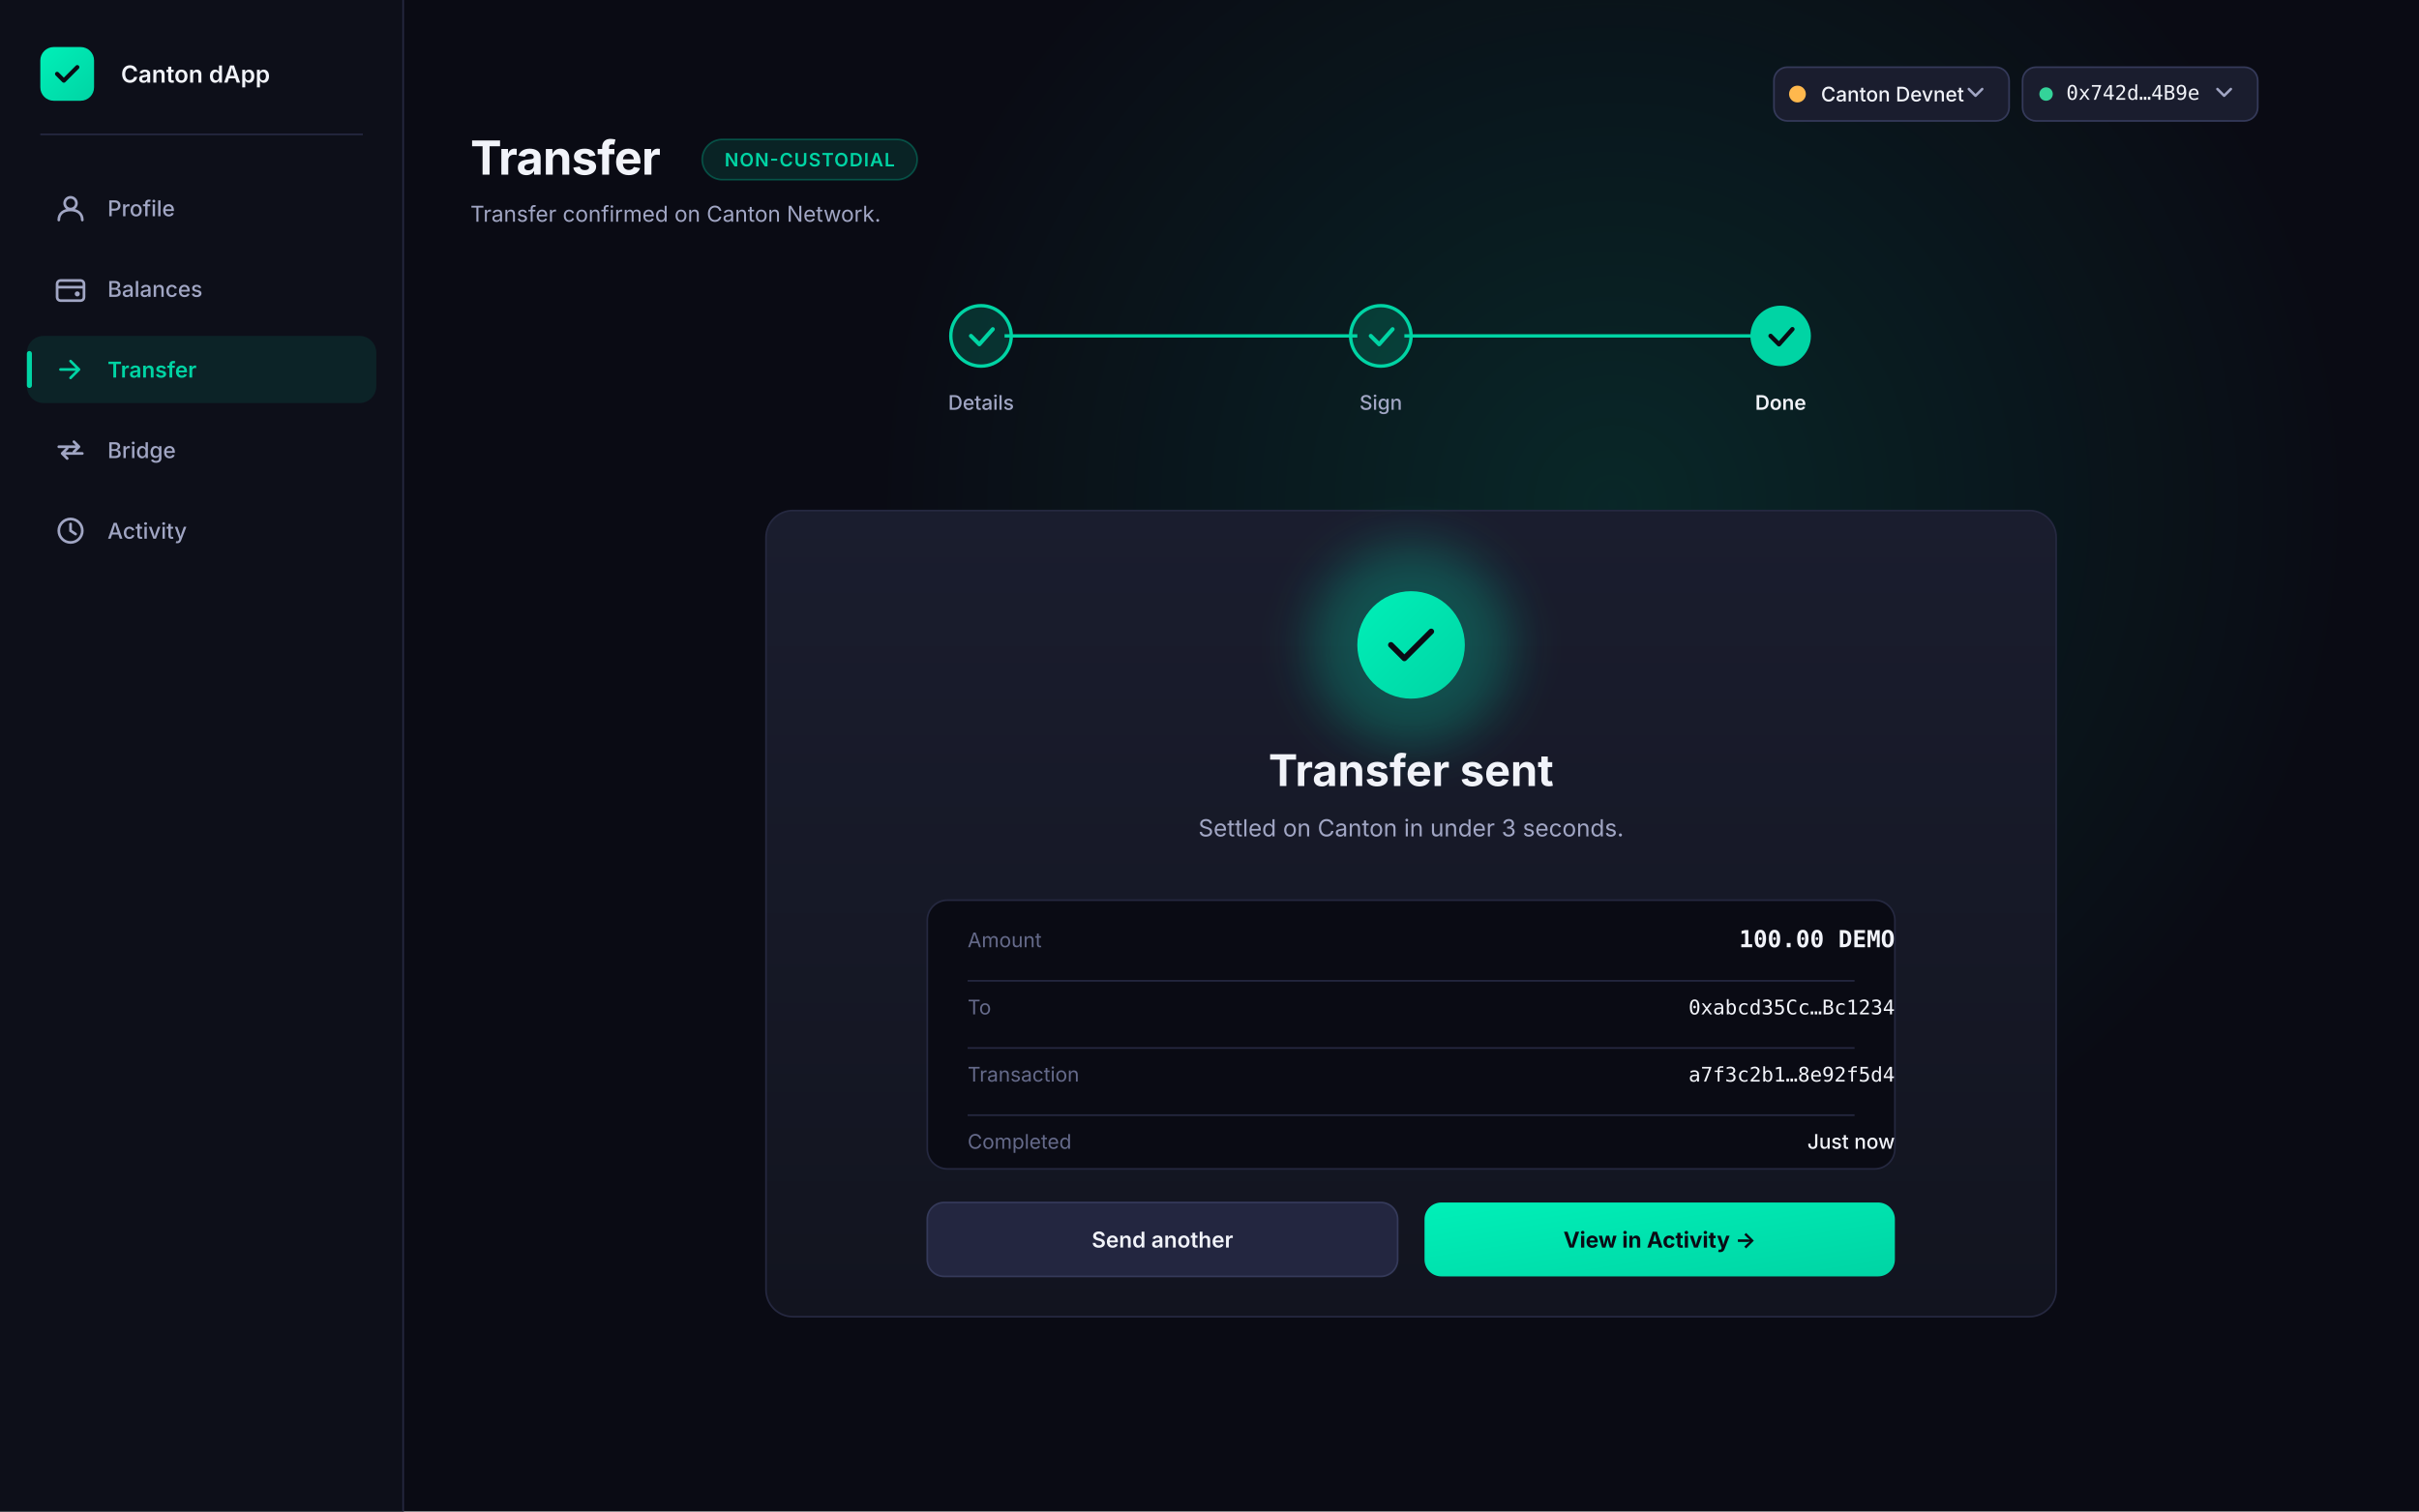
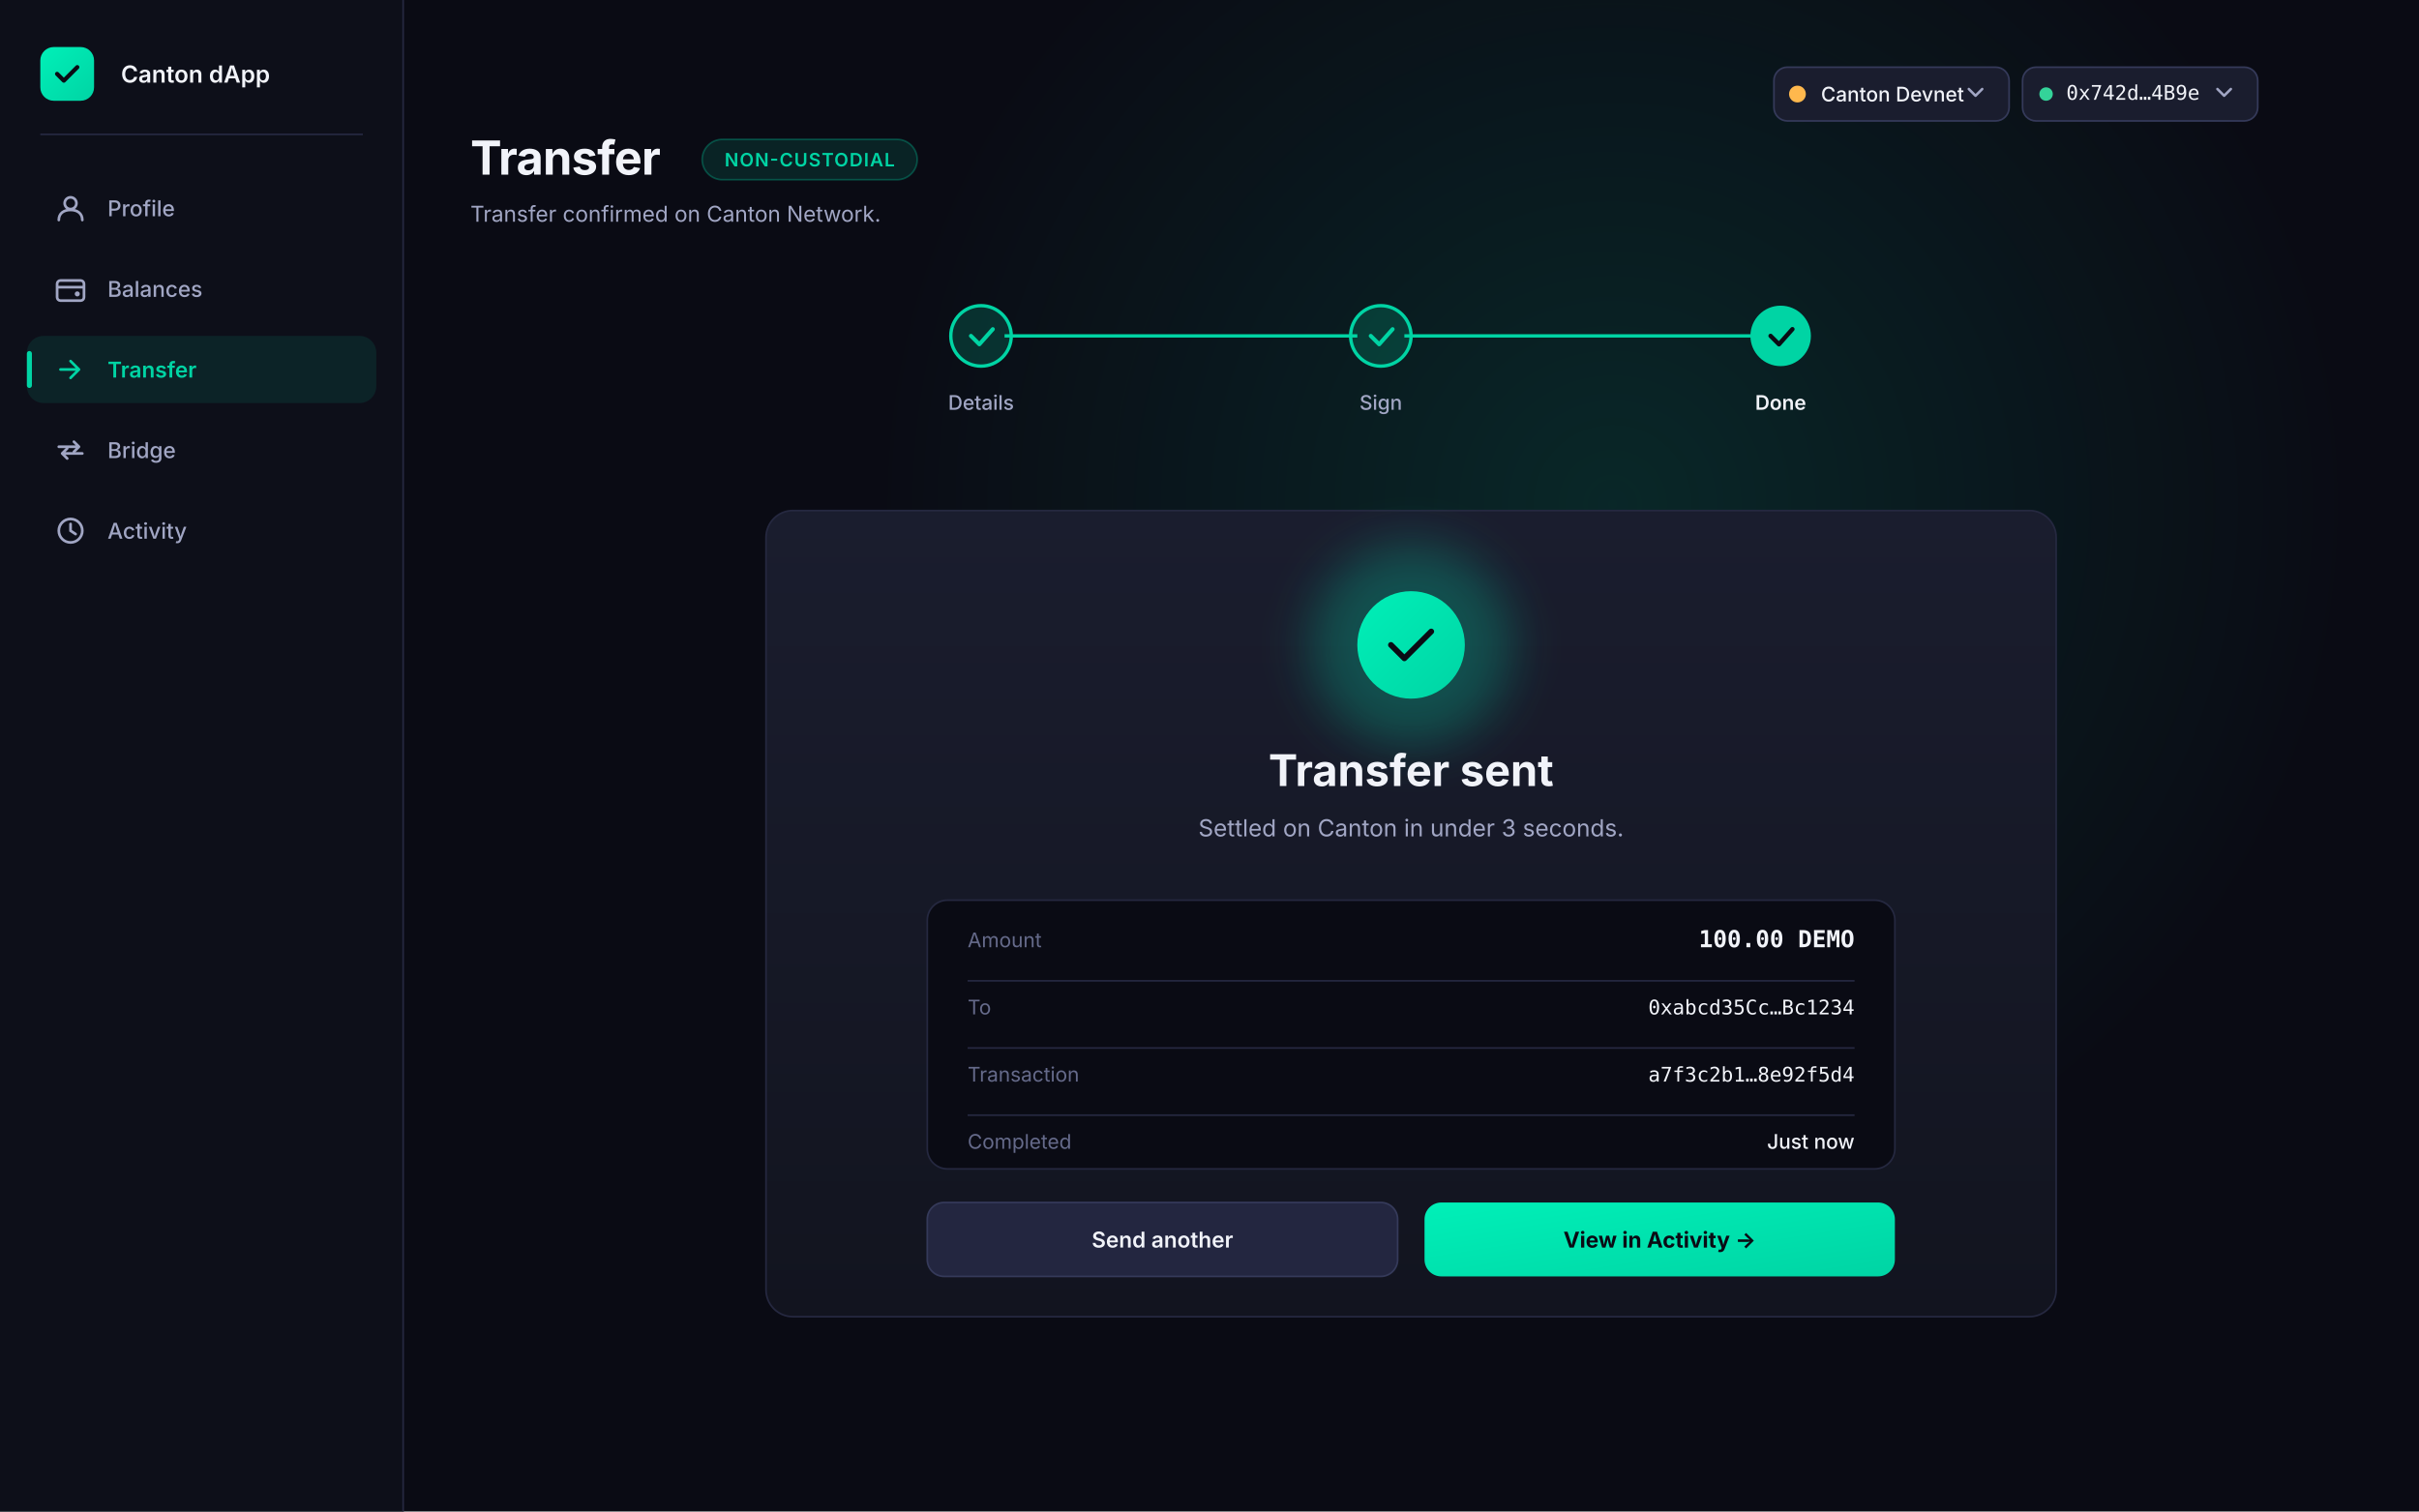
<svg xmlns="http://www.w3.org/2000/svg" width="1440" height="900" viewBox="0 0 1440 900" font-family="Inter, system-ui, sans-serif">
  <defs>
    <radialGradient id="orbBrand" cx="50%" cy="50%" r="50%">
      <stop offset="0%" stop-color="#00d4a4" stop-opacity="0.14" />
      <stop offset="100%" stop-color="#00d4a4" stop-opacity="0" />
    </radialGradient>
    <linearGradient id="cardBg" x1="0" y1="0" x2="0" y2="1">
      <stop offset="0%" stop-color="#1a1d2e" />
      <stop offset="100%" stop-color="#12141f" />
    </linearGradient>
    <linearGradient id="ctaFill" x1="0" y1="0" x2="1" y2="1">
      <stop offset="0%" stop-color="#00f0b8" />
      <stop offset="100%" stop-color="#00d4a4" />
    </linearGradient>
    <filter id="checkGlow" x="-50%" y="-50%" width="200%" height="200%">
      <feGaussianBlur stdDeviation="14" />
    </filter>
    <symbol id="icoProfile" viewBox="0 0 20 20">
      <circle cx="10" cy="7" r="3.5" stroke="currentColor" stroke-width="1.6" fill="none" />
      <path d="M3 17 C3 13 6 11 10 11 C14 11 17 13 17 17" stroke="currentColor" stroke-width="1.6" stroke-linecap="round" fill="none" />
    </symbol>
    <symbol id="icoBalances" viewBox="0 0 20 20">
      <rect x="2" y="5" width="16" height="12" rx="2" stroke="currentColor" stroke-width="1.6" fill="none" />
      <path d="M2 9 H18" stroke="currentColor" stroke-width="1.6" />
      <circle cx="14" cy="13" r="1.5" fill="currentColor" />
    </symbol>
    <symbol id="icoTransfer" viewBox="0 0 20 20">
      <path d="M4 10 H15 M10 5 L15 10 L10 15" stroke="currentColor" stroke-width="1.6" stroke-linecap="round" stroke-linejoin="round" fill="none" />
    </symbol>
    <symbol id="icoBridge" viewBox="0 0 20 20">
      <path d="M3 8 H15 M12 5 L15 8 L12 11" stroke="currentColor" stroke-width="1.6" stroke-linecap="round" stroke-linejoin="round" fill="none" />
      <path d="M17 12 H5 M8 15 L5 12 L8 9" stroke="currentColor" stroke-width="1.6" stroke-linecap="round" stroke-linejoin="round" fill="none" />
    </symbol>
    <symbol id="icoActivity" viewBox="0 0 20 20">
      <circle cx="10" cy="10" r="7" stroke="currentColor" stroke-width="1.6" fill="none" />
      <path d="M10 6 V10 L13 12" stroke="currentColor" stroke-width="1.6" stroke-linecap="round" fill="none" />
    </symbol>
  </defs>
  <rect width="1440" height="900" fill="#0a0b14" />
  <circle cx="960" cy="300" r="440" fill="url(#orbBrand)" />
  <g>
    <rect width="240" height="900" fill="#0d0f19" />
    <line x1="240" y1="0" x2="240" y2="900" stroke="#252840" />
    <g transform="translate(24, 28)">
      <rect width="32" height="32" rx="8" fill="url(#ctaFill)" />
      <path d="M10 16 L14 20 L22 12" stroke="#0a0b14" stroke-width="2.5" stroke-linecap="round" stroke-linejoin="round" fill="none" />
      <text x="48" y="16" font-size="14" font-weight="600" fill="#f1f3f9" dominant-baseline="middle">Canton dApp</text>
    </g>
    <line x1="24" y1="80" x2="216" y2="80" stroke="#252840" />
    <g font-size="13" font-weight="500" transform="translate(0, 104)">
      <g transform="translate(16, 0)">
        <g transform="translate(16, 10)" color="#a1a6c4">
          <use href="#icoProfile" width="20" height="20" />
        </g>
        <text x="48" y="20" fill="#a1a6c4" dominant-baseline="middle">Profile</text>
      </g>
      <g transform="translate(16, 48)">
        <g transform="translate(16, 10)" color="#a1a6c4">
          <use href="#icoBalances" width="20" height="20" />
        </g>
        <text x="48" y="20" fill="#a1a6c4" dominant-baseline="middle">Balances</text>
      </g>
      <g transform="translate(16, 96)">
        <rect width="208" height="40" rx="10" fill="#00d4a4" fill-opacity="0.1" />
        <rect width="3" height="22" y="9" rx="1.5" fill="#00d4a4" />
        <g transform="translate(16, 10)" color="#00d4a4">
          <use href="#icoTransfer" width="20" height="20" />
        </g>
        <text x="48" y="20" fill="#00d4a4" font-weight="600" dominant-baseline="middle">Transfer</text>
      </g>
      <g transform="translate(16, 144)">
        <g transform="translate(16, 10)" color="#a1a6c4">
          <use href="#icoBridge" width="20" height="20" />
        </g>
        <text x="48" y="20" fill="#a1a6c4" dominant-baseline="middle">Bridge</text>
      </g>
      <g transform="translate(16, 192)">
        <g transform="translate(16, 10)" color="#a1a6c4">
          <use href="#icoActivity" width="20" height="20" />
        </g>
        <text x="48" y="20" fill="#a1a6c4" dominant-baseline="middle">Activity</text>
      </g>
    </g>
  </g>
  <g transform="translate(1056, 40)">
    <rect width="140" height="32" rx="8" fill="#1a1d2e" stroke="#353a5a" />
    <circle cx="14" cy="16" r="5" fill="#ffb84d" />
    <text x="28" y="16" font-size="12" font-weight="500" fill="#f1f3f9" dominant-baseline="middle">Canton Devnet</text>
    <path d="M116 13 L120 17 L124 13" stroke="#a1a6c4" stroke-width="1.5" stroke-linecap="round" stroke-linejoin="round" fill="none" />
  </g>
  <g transform="translate(1204, 40)">
    <rect width="140" height="32" rx="8" fill="#1a1d2e" stroke="#353a5a" />
    <circle cx="14" cy="16" r="4" fill="#34d399" />
    <text x="26" y="16" font-size="12" font-family="JetBrains Mono, monospace" fill="#f1f3f9" dominant-baseline="middle">0x742d…4B9e</text>
    <path d="M116 13 L120 17 L124 13" stroke="#a1a6c4" stroke-width="1.5" stroke-linecap="round" stroke-linejoin="round" fill="none" />
  </g>
  <g transform="translate(280, 104)">
    <g>
      <text font-size="28" font-weight="700" fill="#f1f3f9" letter-spacing="-0.4">Transfer</text>
      <g transform="translate(138, -21)">
        <rect width="128" height="24" rx="12" fill="#00d4a4" fill-opacity="0.12" stroke="#00d4a4" stroke-opacity="0.3" />
        <text x="64" y="12" font-size="11" font-weight="600" letter-spacing="0.6" fill="#00d4a4" text-anchor="middle" dominant-baseline="middle">NON-CUSTODIAL</text>
      </g>
    </g>
    <text y="28" font-size="13" fill="#a1a6c4">Transfer confirmed on Canton Network.</text>
    <g transform="translate(290, 78)">
      <line x1="28" y1="18" x2="238" y2="18" stroke="#00d4a4" stroke-width="2" />
      <line x1="266" y1="18" x2="476" y2="18" stroke="#00d4a4" stroke-width="2" />
      <g transform="translate(14, 18)">
        <circle r="18" fill="#00d4a4" fill-opacity="0.18" stroke="#00d4a4" stroke-width="2" />
        <path d="M-6 0 L-1 5 L7 -4" stroke="#00d4a4" stroke-width="2.4" fill="none" stroke-linecap="round" stroke-linejoin="round" />
        <text y="44" font-size="12" font-weight="500" fill="#a1a6c4" text-anchor="middle">Details</text>
      </g>
      <g transform="translate(252, 18)">
        <circle r="18" fill="#00d4a4" fill-opacity="0.18" stroke="#00d4a4" stroke-width="2" />
        <path d="M-6 0 L-1 5 L7 -4" stroke="#00d4a4" stroke-width="2.4" fill="none" stroke-linecap="round" stroke-linejoin="round" />
        <text y="44" font-size="12" font-weight="500" fill="#a1a6c4" text-anchor="middle">Sign</text>
      </g>
      <g transform="translate(490, 18)">
        <circle r="18" fill="#00d4a4" />
        <path d="M-6 0 L-1 5 L7 -4" stroke="#0a0b14" stroke-width="2.6" fill="none" stroke-linecap="round" stroke-linejoin="round" />
        <text y="44" font-size="12" font-weight="600" fill="#f1f3f9" text-anchor="middle">Done</text>
      </g>
    </g>
    <g transform="translate(176, 200)">
      <rect width="768" height="480" rx="16" fill="url(#cardBg)" stroke="#252840" />
      <g transform="translate(352, 48)">
        <circle cx="32" cy="32" r="60" fill="#00d4a4" fill-opacity="0.28" filter="url(#checkGlow)" />
        <circle cx="32" cy="32" r="32" fill="url(#ctaFill)" />
        <path d="M20 32 L28 40 L44 24" stroke="#0a0b14" stroke-width="3.4" stroke-linecap="round" stroke-linejoin="round" fill="none" />
      </g>
      <text x="384" y="164" font-size="26" font-weight="700" fill="#f1f3f9" text-anchor="middle">Transfer sent</text>
      <text x="384" y="194" font-size="14" fill="#a1a6c4" text-anchor="middle">Settled on Canton in under 3 seconds.</text>
      <g transform="translate(96, 232)">
        <rect width="576" height="160" rx="12" fill="#0a0b14" stroke="#252840" />
        <g transform="translate(24, 28)" font-size="12">
          <text fill="#656a8a">Amount</text>
-           <g transform="translate(552, 0)" text-anchor="end">
-             <text fill="#f1f3f9" font-weight="700" font-size="14" font-family="JetBrains Mono, monospace">100.00 DEMO</text>
-           </g>
+           <text x="528" fill="#f1f3f9" font-weight="700" font-size="14" font-family="JetBrains Mono, monospace" text-anchor="end">100.00 DEMO</text>
        </g>
        <line x1="24" y1="48" x2="552" y2="48" stroke="#252840" />
        <g transform="translate(24, 68)" font-size="12">
          <text fill="#656a8a">To</text>
-           <g transform="translate(552, 0)" text-anchor="end">
-             <text fill="#f1f3f9" font-weight="500" font-family="JetBrains Mono, monospace">0xabcd35Cc…Bc1234</text>
-           </g>
+           <text x="528" fill="#f1f3f9" font-weight="500" font-family="JetBrains Mono, monospace" text-anchor="end">0xabcd35Cc…Bc1234</text>
        </g>
        <line x1="24" y1="88" x2="552" y2="88" stroke="#252840" />
        <g transform="translate(24, 108)" font-size="12">
          <text fill="#656a8a">Transaction</text>
-           <g transform="translate(552, 0)" text-anchor="end">
-             <text fill="#f1f3f9" font-weight="500" font-family="JetBrains Mono, monospace">a7f3c2b1…8e92f5d4</text>
-           </g>
+           <text x="528" fill="#f1f3f9" font-weight="500" font-family="JetBrains Mono, monospace" text-anchor="end">a7f3c2b1…8e92f5d4</text>
        </g>
        <line x1="24" y1="128" x2="552" y2="128" stroke="#252840" />
        <g transform="translate(24, 148)" font-size="12">
          <text fill="#656a8a">Completed</text>
-           <text x="552" fill="#f1f3f9" font-weight="500" text-anchor="end">Just now</text>
+           <text x="528" fill="#f1f3f9" font-weight="500" text-anchor="end">Just now</text>
        </g>
      </g>
      <g transform="translate(96, 412)">
        <g>
          <rect width="280" height="44" rx="10" fill="#232640" stroke="#353a5a" />
          <text x="140" y="22" font-size="13" font-weight="600" fill="#f1f3f9" text-anchor="middle" dominant-baseline="middle">Send another</text>
        </g>
        <g transform="translate(296, 0)">
          <rect width="280" height="44" rx="10" fill="url(#ctaFill)" />
          <text x="140" y="22" font-size="13" font-weight="700" fill="#0a0b14" text-anchor="middle" dominant-baseline="middle">View in Activity →</text>
        </g>
      </g>
    </g>
  </g>
</svg>
